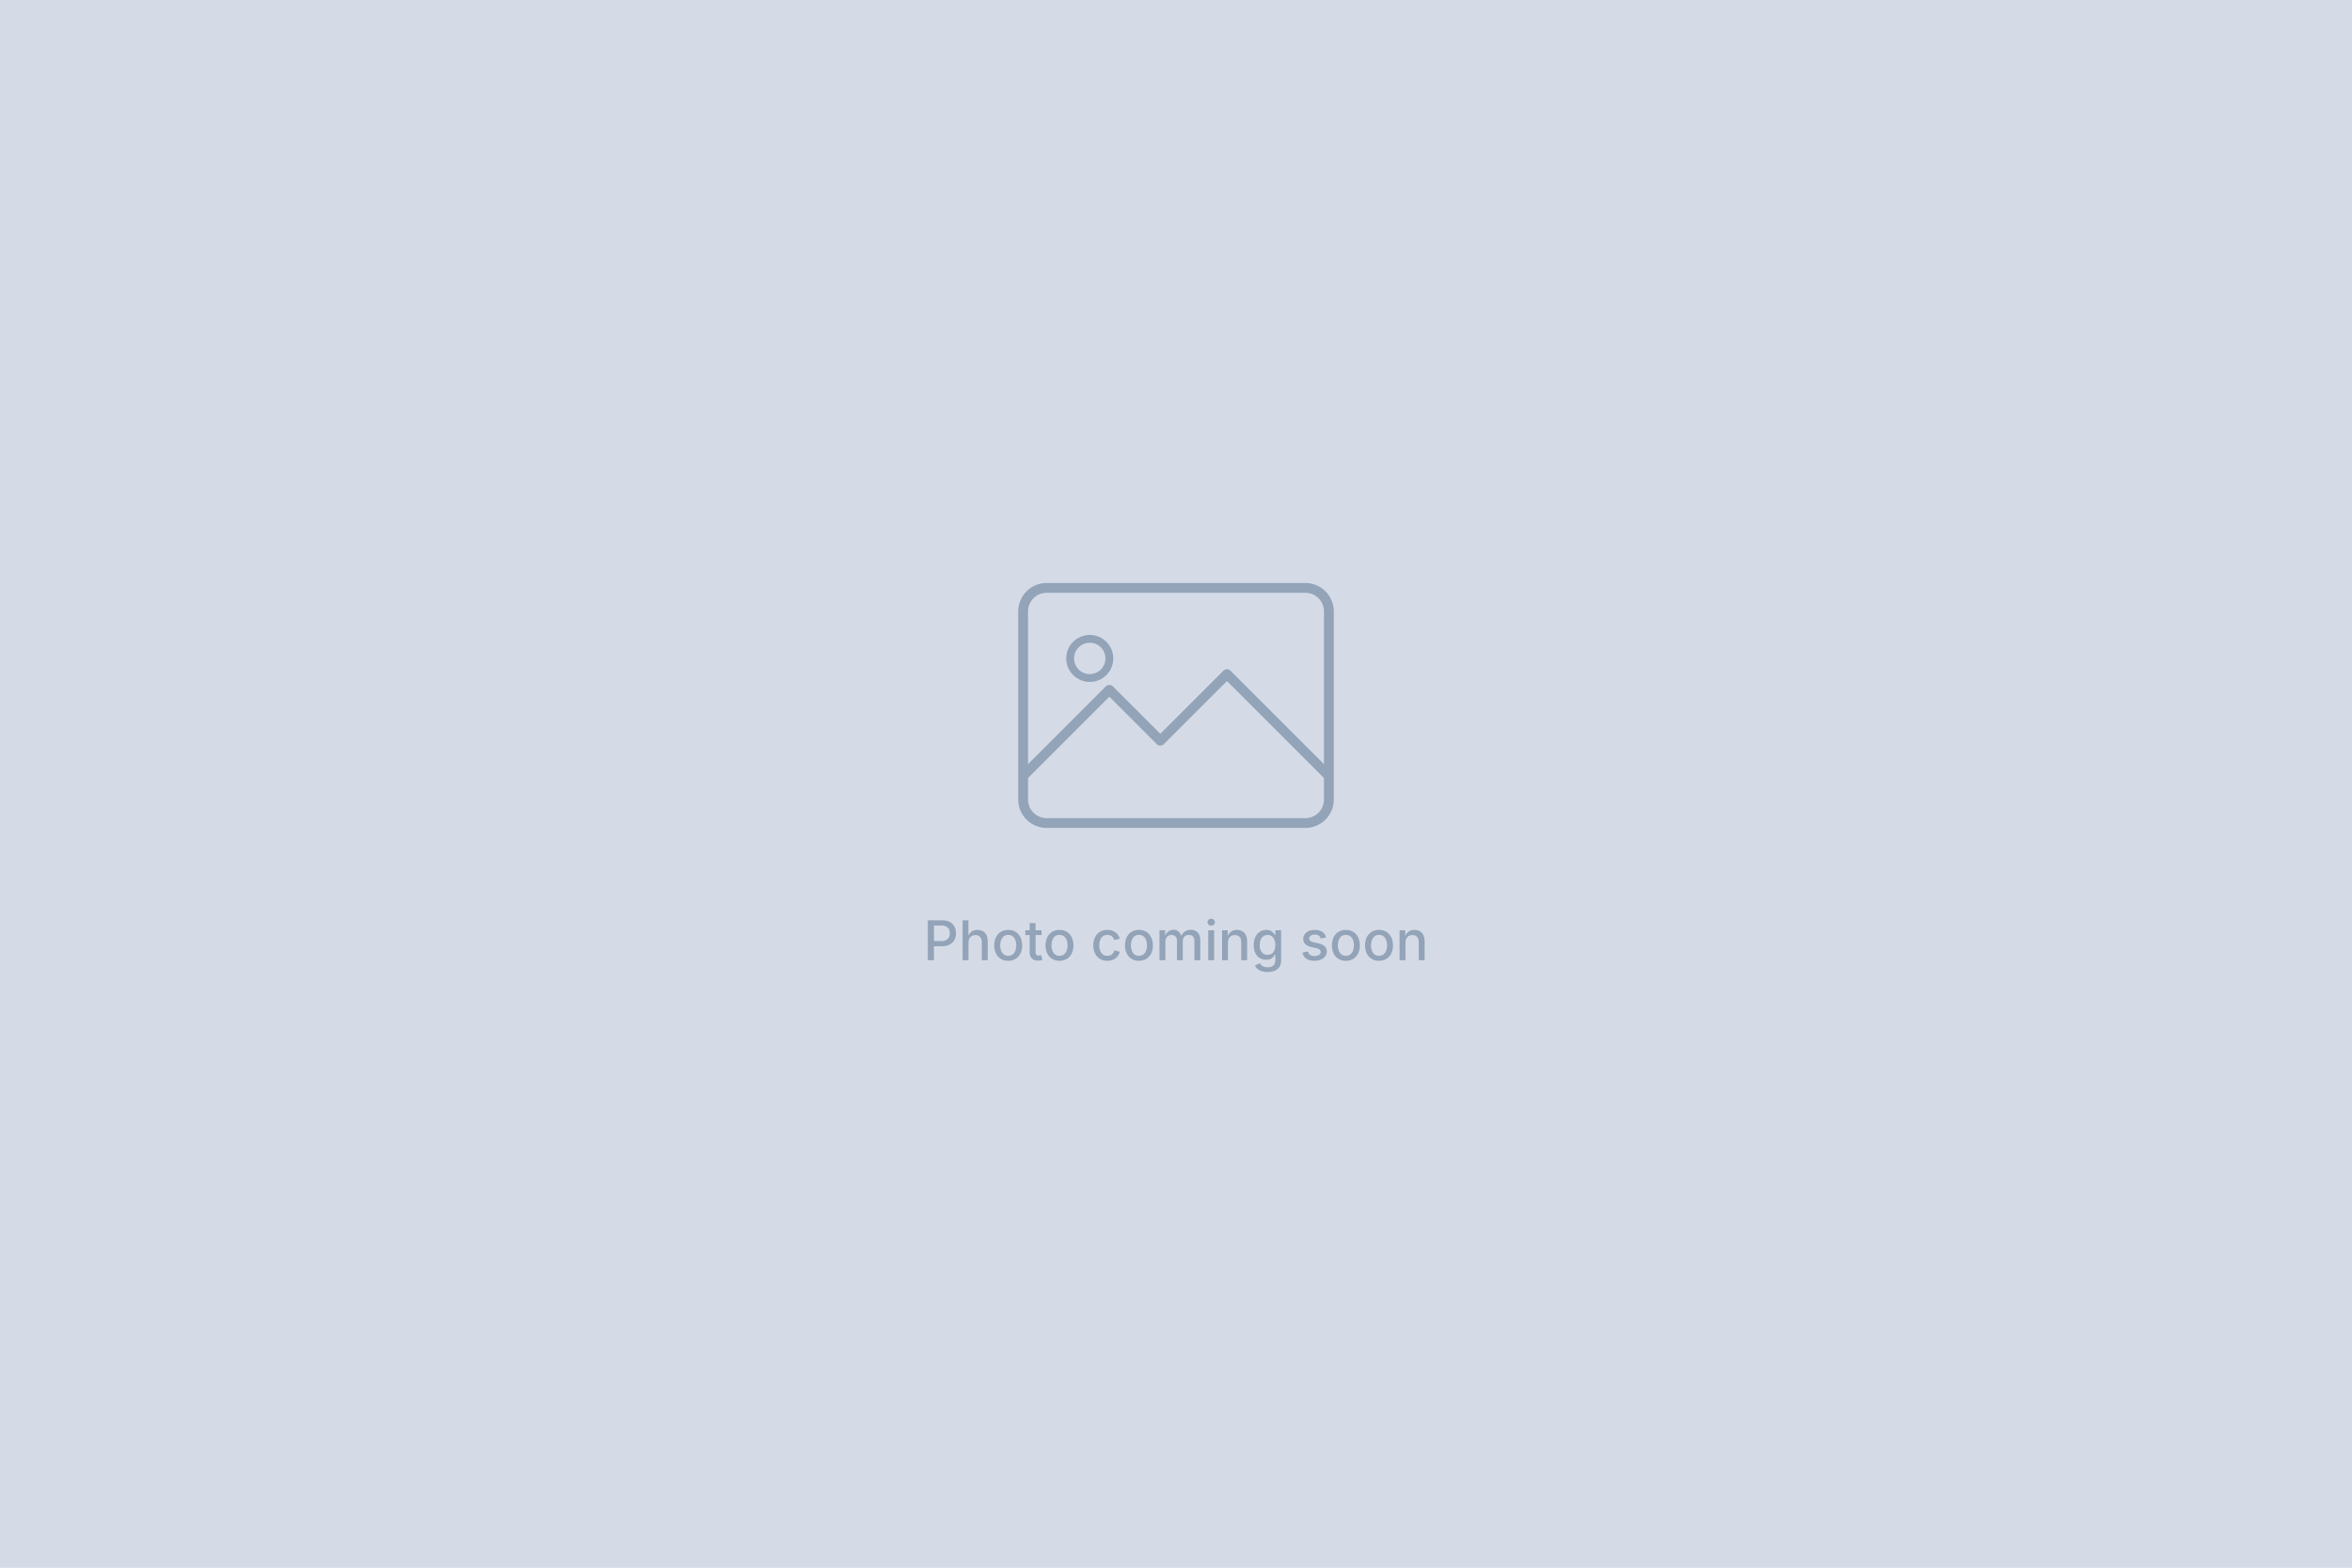
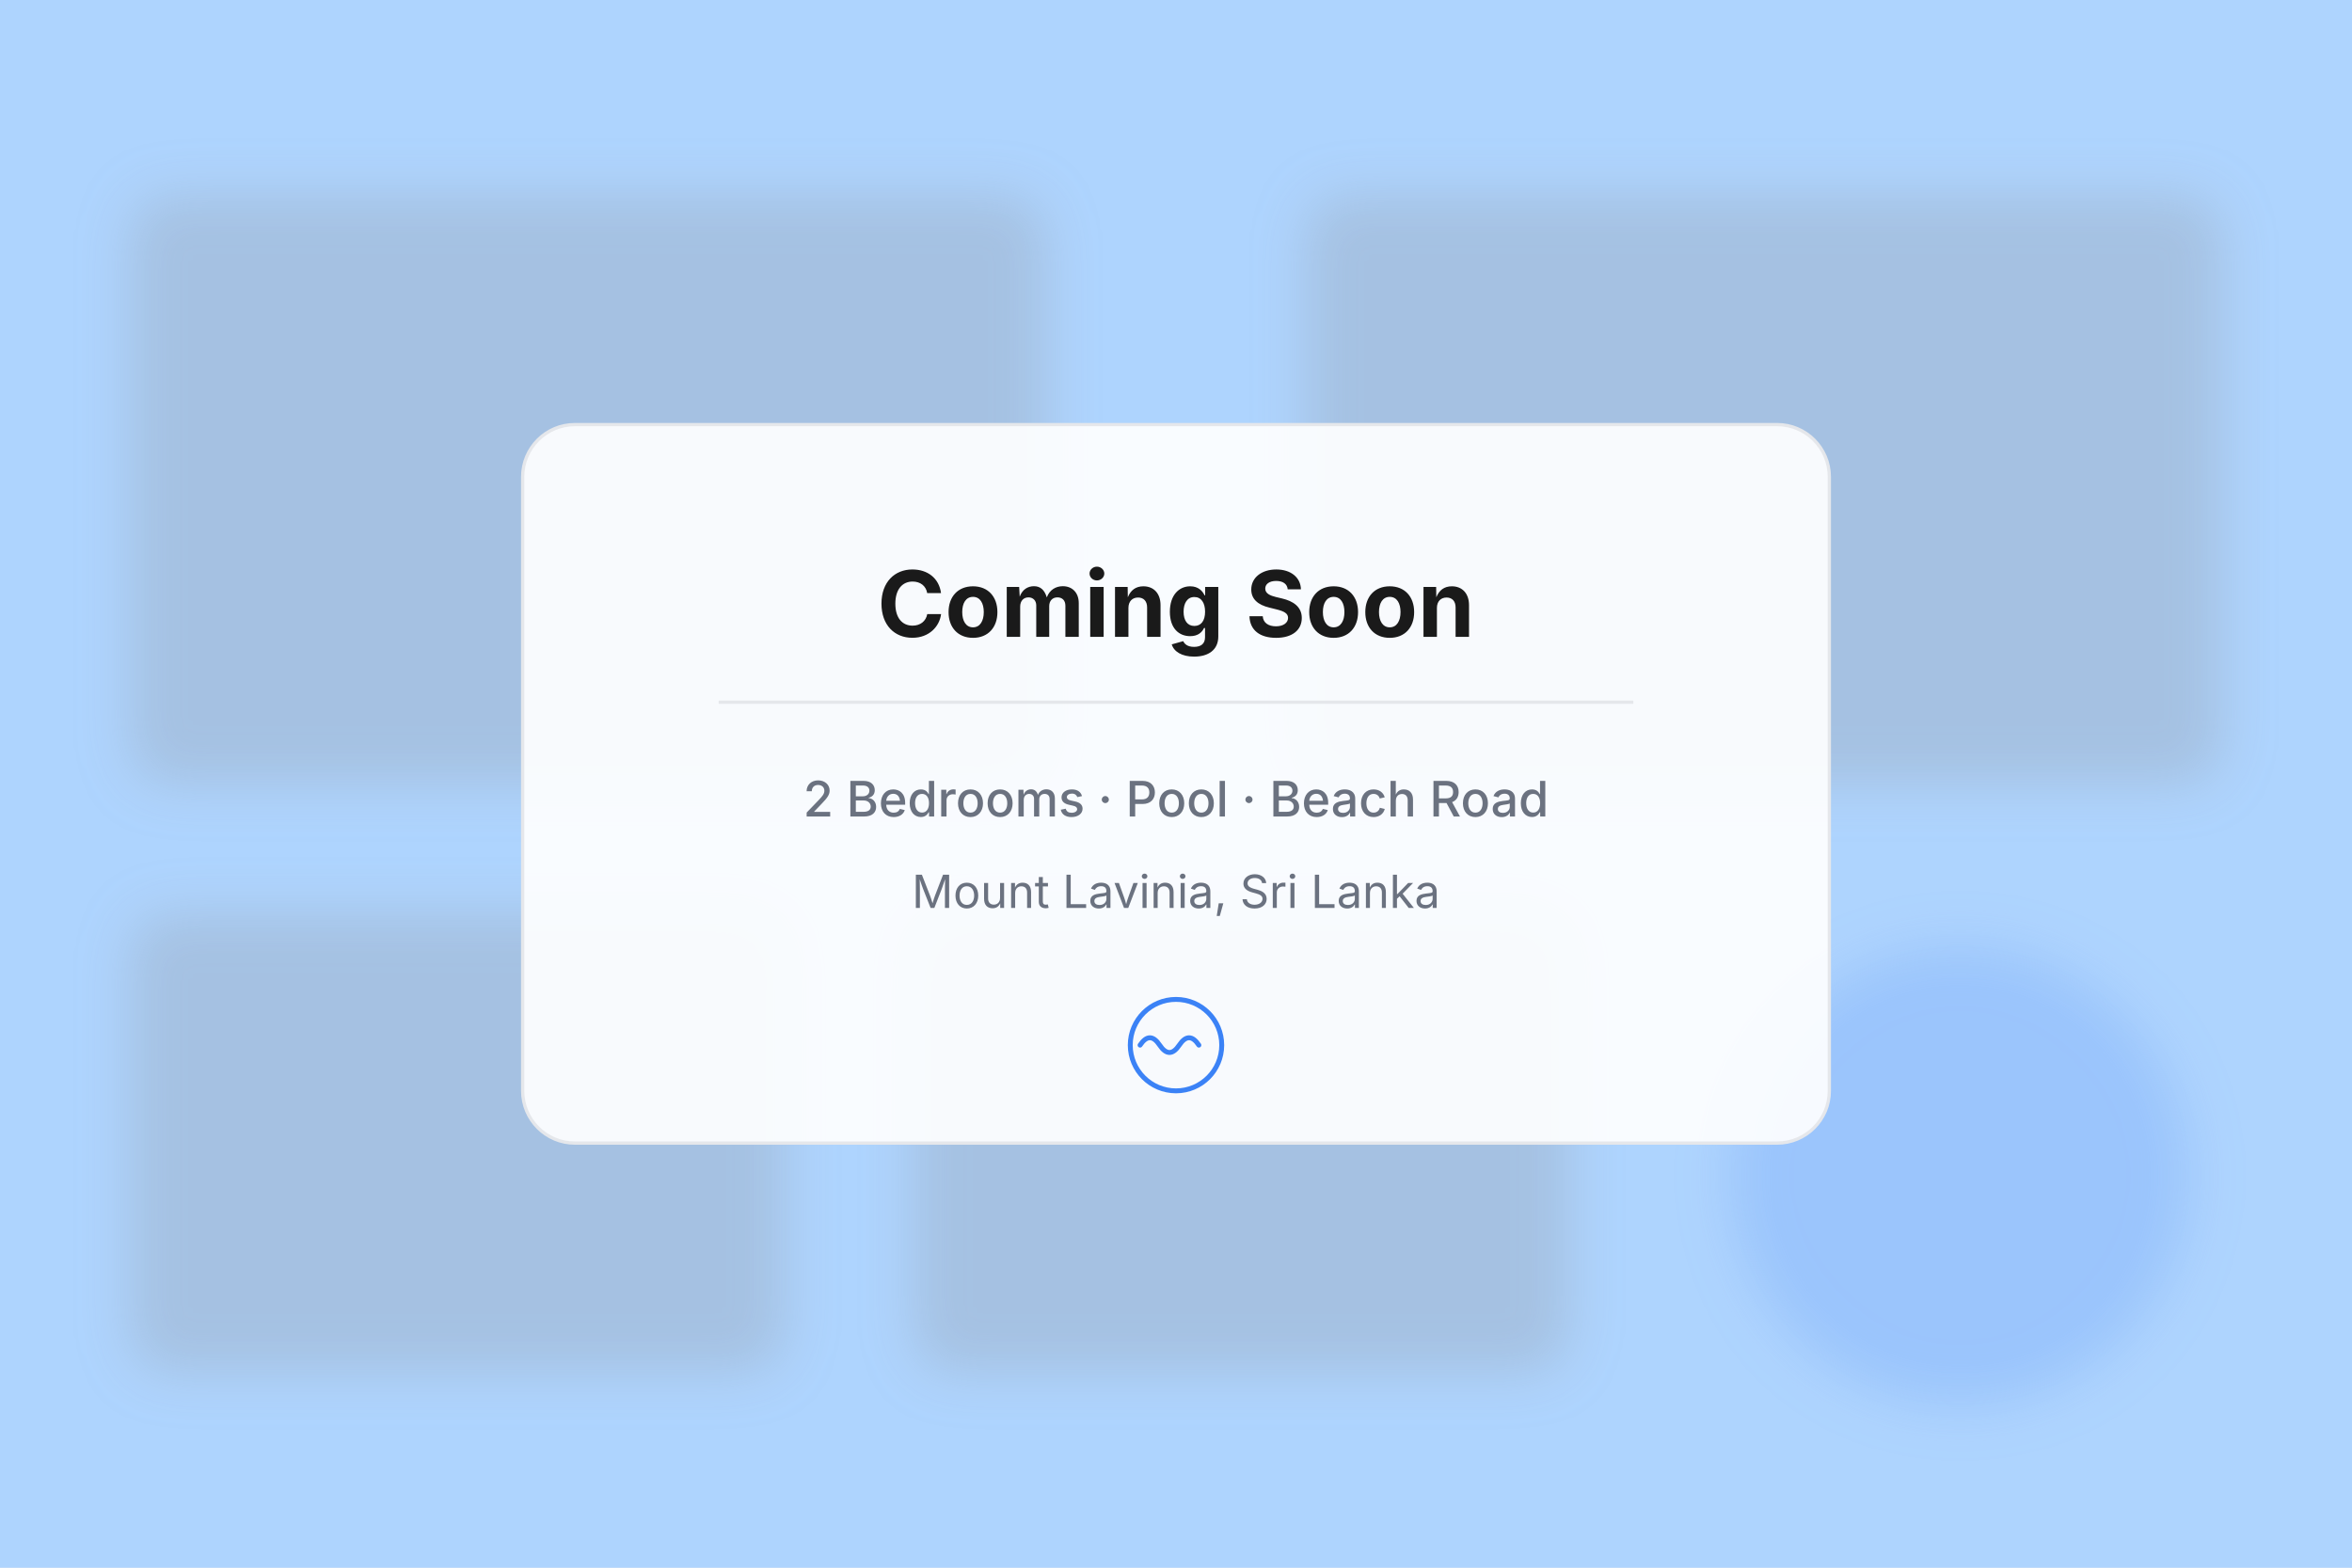
- <svg xmlns="http://www.w3.org/2000/svg" width="600" height="400" viewBox="0 0 600 400" fill="none">
+ <svg xmlns="http://www.w3.org/2000/svg" width="720" height="480" viewBox="0 0 720 480" fill="none">
  <defs>
-     <linearGradient id="bg3" x1="0" y1="400" x2="600" y2="0">
-       <stop offset="0%" stop-color="#D1D5DB" />
-       <stop offset="100%" stop-color="#DBEAFE" />
+     <linearGradient id="bg" x1="0" y1="0" x2="720" y2="480">
+       <stop offset="0%" stop-color="#93C5FD" />
+       <stop offset="50%" stop-color="#BFDBFE" />
+       <stop offset="100%" stop-color="#A7C7E7" />
    </linearGradient>
+     <filter id="blur">
+       <feGaussianBlur stdDeviation="8" />
+     </filter>
  </defs>
-   <rect width="600" height="400" fill="url(#bg3)" />
-   <rect x="261" y="150" width="78" height="60" rx="6" stroke="#93A3B8" stroke-width="2.5" fill="none" />
-   <circle cx="278" cy="168" r="5" stroke="#93A3B8" stroke-width="2" fill="none" />
-   <path d="M261 198l22-22 13 13 17-17 26 26" stroke="#93A3B8" stroke-width="2.5" fill="none" stroke-linejoin="round" />
-   <text x="300" y="245" text-anchor="middle" fill="#93A3B8" font-family="Inter, system-ui, sans-serif" font-size="14" font-weight="500">Photo coming soon</text>
+   <rect width="720" height="480" fill="url(#bg)" />
+   <g filter="url(#blur)" opacity="0.3">
+     <rect x="40" y="60" width="280" height="180" rx="12" fill="#6B7280" />
+     <rect x="400" y="60" width="280" height="180" rx="12" fill="#6B7280" />
+     <rect x="40" y="280" width="200" height="140" rx="12" fill="#6B7280" />
+     <rect x="280" y="280" width="200" height="140" rx="12" fill="#6B7280" />
+     <circle cx="600" cy="360" r="70" fill="#3B82F6" />
+   </g>
+   <rect width="720" height="480" fill="white" opacity="0.25" />
+   <rect x="160" y="130" width="400" height="220" rx="16" fill="white" opacity="0.92" />
+   <rect x="160" y="130" width="400" height="220" rx="16" stroke="#E5E7EB" stroke-width="1" fill="none" />
+   <text x="360" y="195" text-anchor="middle" fill="#1A1A1A" font-family="Inter, system-ui, sans-serif" font-weight="700" font-size="28">Coming Soon</text>
+   <line x1="220" y1="215" x2="500" y2="215" stroke="#E5E7EB" stroke-width="1" />
+   <text x="360" y="250" text-anchor="middle" fill="#6B7280" font-family="Inter, system-ui, sans-serif" font-weight="500" font-size="15">2 Bedrooms  ·  Pool  ·  Beach Road</text>
+   <text x="360" y="278" text-anchor="middle" fill="#6B7280" font-family="Inter, system-ui, sans-serif" font-weight="400" font-size="14">Mount Lavinia, Sri Lanka</text>
+   <circle cx="360" cy="320" r="14" stroke="#3B82F6" stroke-width="1.5" fill="none" />
+   <path d="M349 320c2-3 4-3 6 0s4 3 6 0s4-3 6 0" stroke="#3B82F6" stroke-width="1.5" fill="none" stroke-linecap="round" />
</svg>
